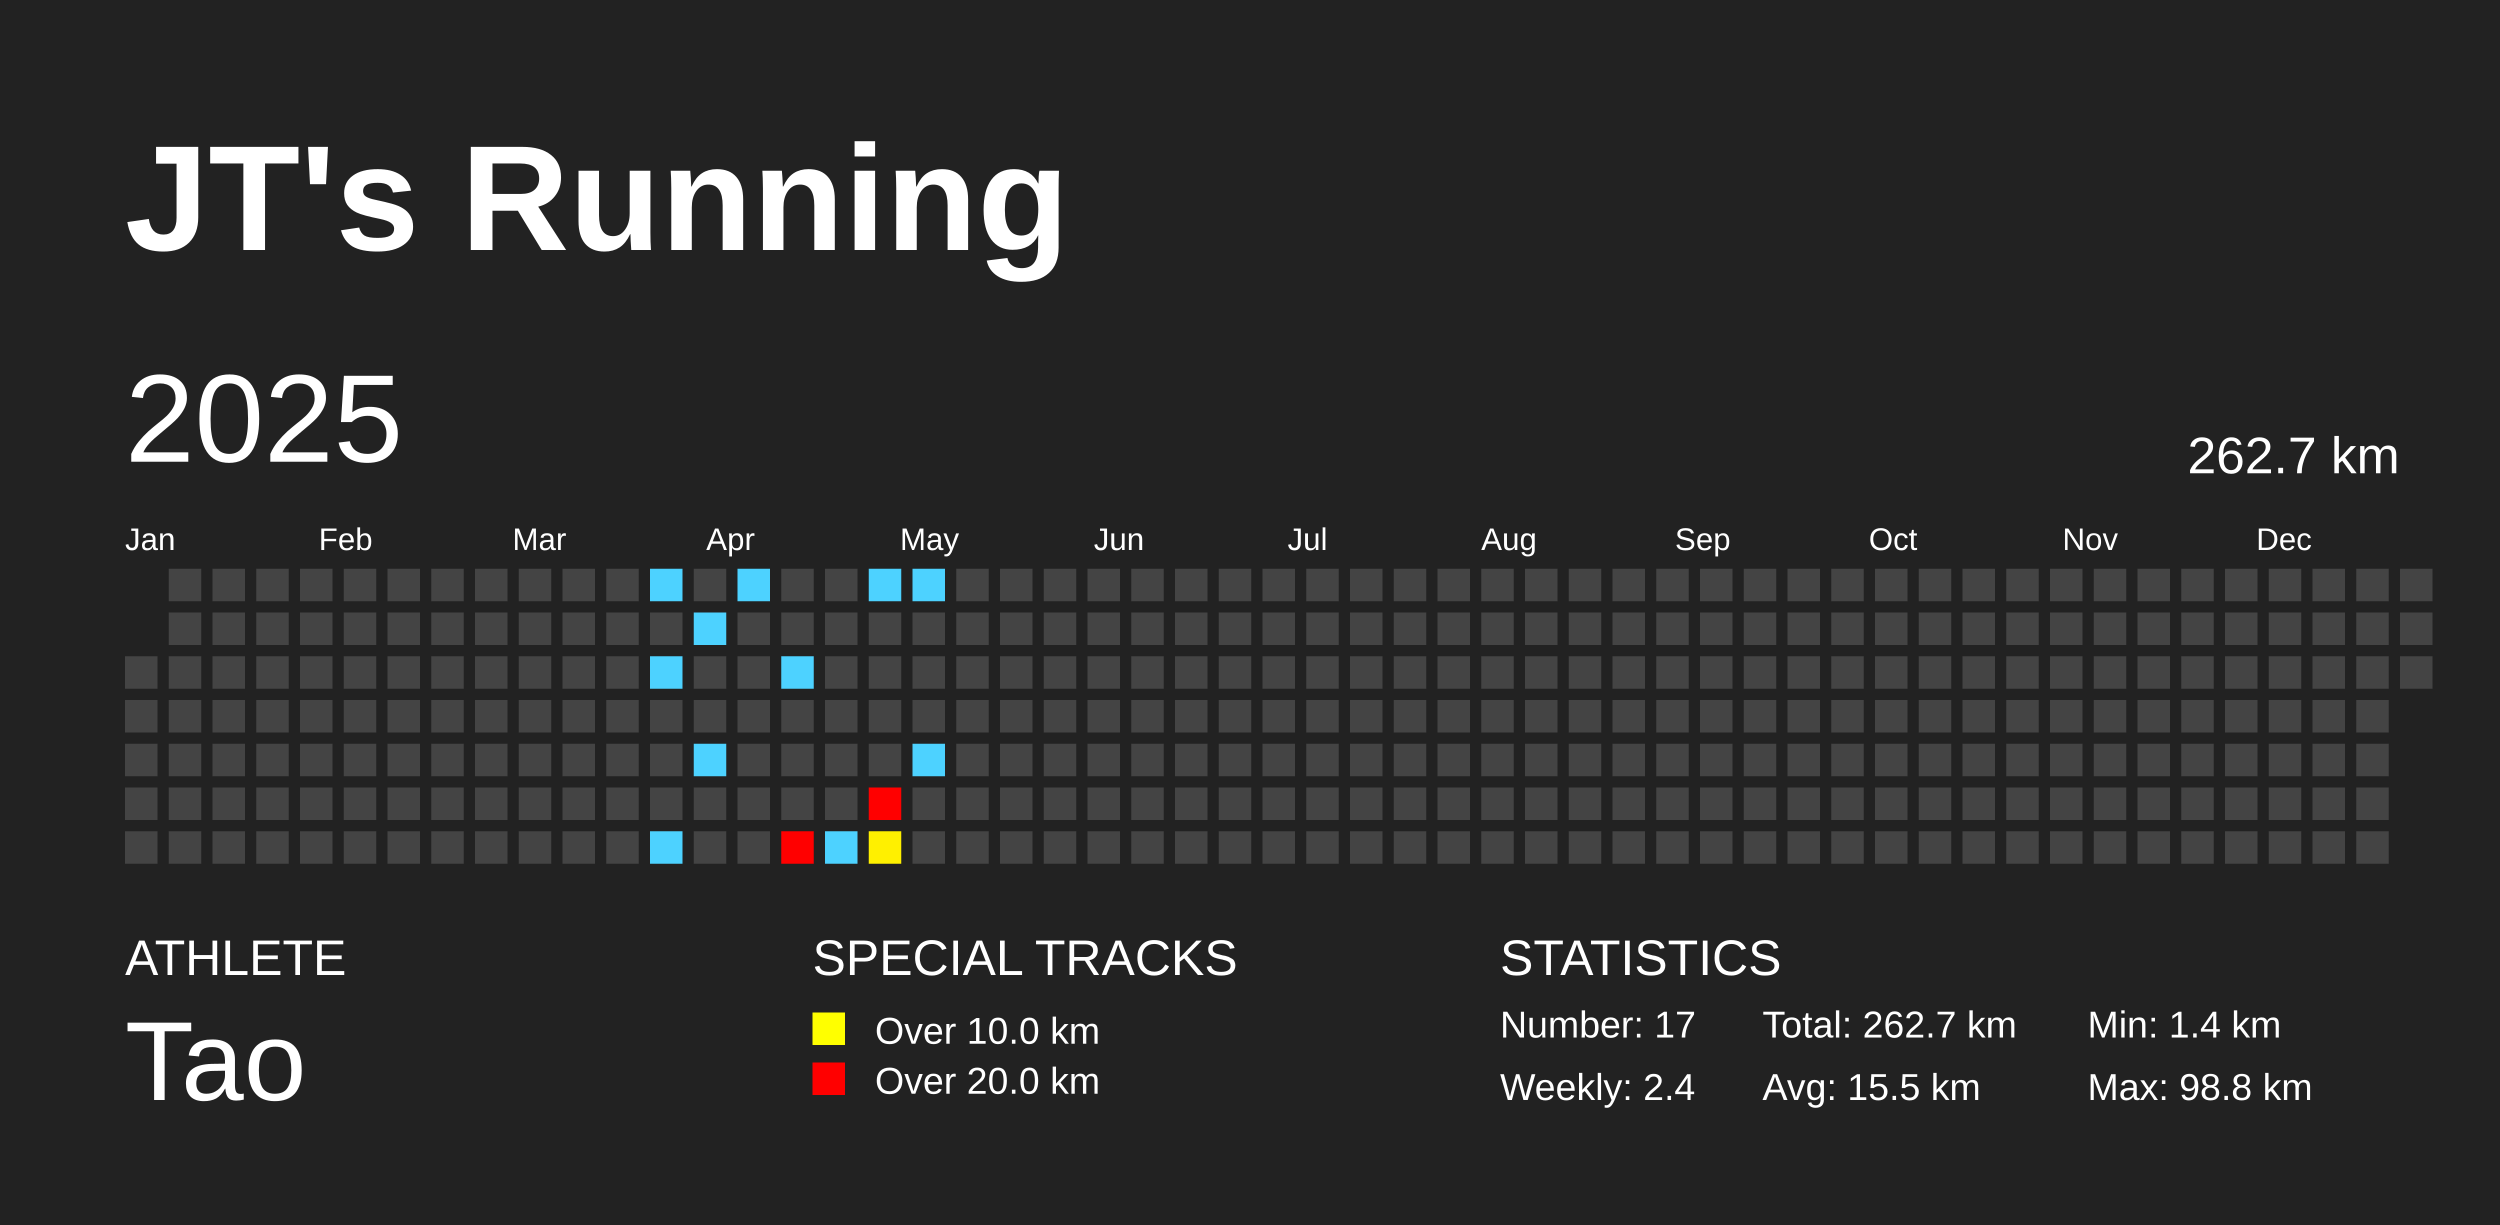
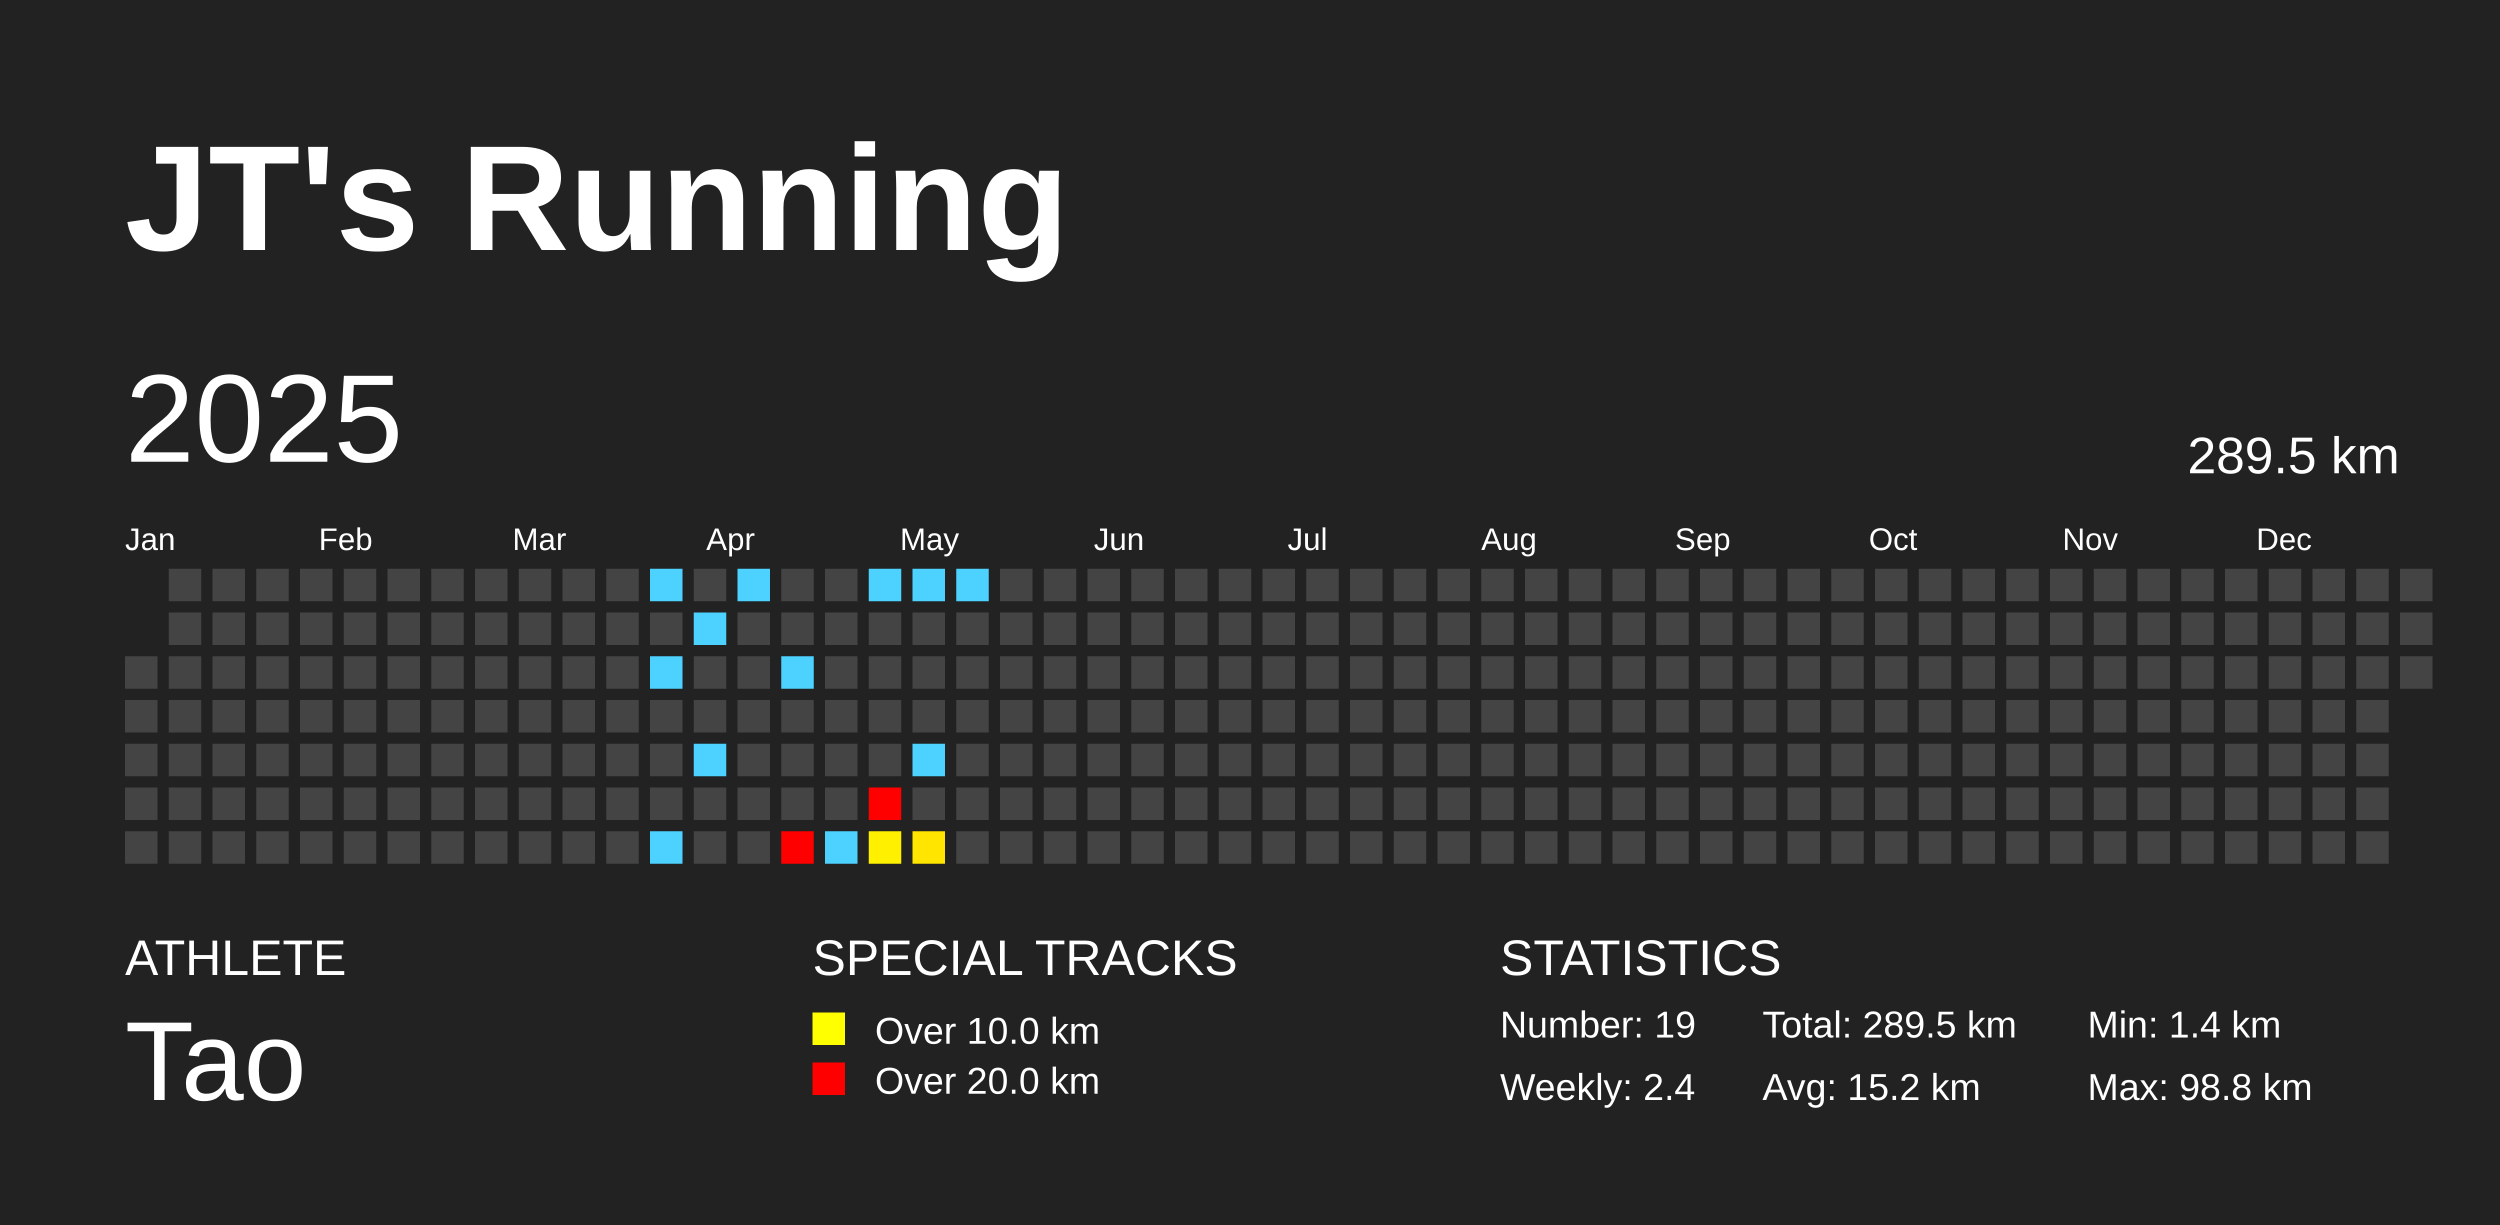
<svg xmlns="http://www.w3.org/2000/svg" baseProfile="full" height="98mm" version="1.1" viewBox="0,0,200,98" width="200mm">
  <defs />
  <rect fill="#222222" height="98" width="200" x="0" y="0" />
  <text fill="#FFFFFF" style="font-size:12px; font-family:Arial; font-weight:bold;" x="10" y="20">JT's Running</text>
  <text fill="#FFFFFF" style="font-size:4px; font-family:Arial" x="10" y="78">ATHLETE</text>
  <text fill="#FFFFFF" style="font-size:9px; font-family:Arial" x="10" y="88">Tao</text>
  <text fill="#FFFFFF" style="font-size:4px; font-family:Arial" x="65" y="78">SPECIAL TRACKS</text>
  <rect fill="yellow" height="2.6" width="2.6" x="65" y="81" />
  <text fill="#FFFFFF" style="font-size:3px; font-family:Arial" x="70" y="83.5">Over 10.0 km</text>
  <rect fill="red" height="2.6" width="2.6" x="65" y="85" />
  <text fill="#FFFFFF" style="font-size:3px; font-family:Arial" x="70" y="87.5">Over 20.0 km</text>
  <text fill="#FFFFFF" style="font-size:4px; font-family:Arial" x="120" y="78">STATISTICS</text>
-   <text fill="#FFFFFF" style="font-size:3px; font-family:Arial" x="120" y="83">Number: 17</text>
+   <text fill="#FFFFFF" style="font-size:3px; font-family:Arial" x="120" y="83">Number: 19</text>
  <text fill="#FFFFFF" style="font-size:3px; font-family:Arial" x="120" y="88">Weekly: 2.4</text>
-   <text fill="#FFFFFF" style="font-size:3px; font-family:Arial" x="141" y="83">Total: 262.7 km</text>
-   <text fill="#FFFFFF" style="font-size:3px; font-family:Arial" x="141" y="88">Avg: 15.5 km</text>
+   <text fill="#FFFFFF" style="font-size:3px; font-family:Arial" x="141" y="83">Total: 289.5 km</text>
+   <text fill="#FFFFFF" style="font-size:3px; font-family:Arial" x="141" y="88">Avg: 15.2 km</text>
  <text fill="#FFFFFF" style="font-size:3px; font-family:Arial" x="167" y="83">Min: 1.4 km</text>
  <text fill="#FFFFFF" style="font-size:3px; font-family:Arial" x="167" y="88">Max: 98.8 km</text>
  <text dominant-baseline="hanging" fill="#FFFFFF" style="font-size:10.0px; font-family:Arial;" x="10" y="30">2025</text>
-   <text dominant-baseline="hanging" fill="#FFFFFF" style="font-size:4.125px; font-family:Arial;" x="175" y="35">262.7 km</text>
+   <text dominant-baseline="hanging" fill="#FFFFFF" style="font-size:4.125px; font-family:Arial;" x="175" y="35">289.5 km</text>
  <text fill="#FFFFFF" style="font-size:2.5px; font-family:Arial" x="10.0" y="44">Jan</text>
  <text fill="#FFFFFF" style="font-size:2.5px; font-family:Arial" x="25.5" y="44">Feb</text>
  <text fill="#FFFFFF" style="font-size:2.5px; font-family:Arial" x="41.0" y="44">Mar</text>
  <text fill="#FFFFFF" style="font-size:2.5px; font-family:Arial" x="56.5" y="44">Apr</text>
  <text fill="#FFFFFF" style="font-size:2.5px; font-family:Arial" x="72.0" y="44">May</text>
  <text fill="#FFFFFF" style="font-size:2.5px; font-family:Arial" x="87.5" y="44">Jun</text>
  <text fill="#FFFFFF" style="font-size:2.5px; font-family:Arial" x="103.0" y="44">Jul</text>
  <text fill="#FFFFFF" style="font-size:2.5px; font-family:Arial" x="118.5" y="44">Aug</text>
  <text fill="#FFFFFF" style="font-size:2.5px; font-family:Arial" x="134.0" y="44">Sep</text>
  <text fill="#FFFFFF" style="font-size:2.5px; font-family:Arial" x="149.5" y="44">Oct</text>
  <text fill="#FFFFFF" style="font-size:2.5px; font-family:Arial" x="165.0" y="44">Nov</text>
  <text fill="#FFFFFF" style="font-size:2.5px; font-family:Arial" x="180.5" y="44">Dec</text>
  <rect fill="#444444" height="2.6" width="2.6" x="10.0" y="52.5" />
  <rect fill="#444444" height="2.6" width="2.6" x="10.0" y="56.0" />
  <rect fill="#444444" height="2.6" width="2.6" x="10.0" y="59.5" />
  <rect fill="#444444" height="2.6" width="2.6" x="10.0" y="63.0" />
  <rect fill="#444444" height="2.6" width="2.6" x="10.0" y="66.5" />
  <rect fill="#444444" height="2.6" width="2.6" x="13.5" y="45.5" />
  <rect fill="#444444" height="2.6" width="2.6" x="13.5" y="49.0" />
  <rect fill="#444444" height="2.6" width="2.6" x="13.5" y="52.5" />
  <rect fill="#444444" height="2.6" width="2.6" x="13.5" y="56.0" />
  <rect fill="#444444" height="2.6" width="2.6" x="13.5" y="59.5" />
  <rect fill="#444444" height="2.6" width="2.6" x="13.5" y="63.0" />
  <rect fill="#444444" height="2.6" width="2.6" x="13.5" y="66.5" />
  <rect fill="#444444" height="2.6" width="2.6" x="17.0" y="45.5" />
  <rect fill="#444444" height="2.6" width="2.6" x="17.0" y="49.0" />
  <rect fill="#444444" height="2.6" width="2.6" x="17.0" y="52.5" />
  <rect fill="#444444" height="2.6" width="2.6" x="17.0" y="56.0" />
  <rect fill="#444444" height="2.6" width="2.6" x="17.0" y="59.5" />
  <rect fill="#444444" height="2.6" width="2.6" x="17.0" y="63.0" />
  <rect fill="#444444" height="2.6" width="2.6" x="17.0" y="66.5" />
  <rect fill="#444444" height="2.6" width="2.6" x="20.5" y="45.5" />
  <rect fill="#444444" height="2.6" width="2.6" x="20.5" y="49.0" />
  <rect fill="#444444" height="2.6" width="2.6" x="20.5" y="52.5" />
  <rect fill="#444444" height="2.6" width="2.6" x="20.5" y="56.0" />
  <rect fill="#444444" height="2.6" width="2.6" x="20.5" y="59.5" />
  <rect fill="#444444" height="2.6" width="2.6" x="20.5" y="63.0" />
  <rect fill="#444444" height="2.6" width="2.6" x="20.5" y="66.5" />
  <rect fill="#444444" height="2.6" width="2.6" x="24.0" y="45.5" />
  <rect fill="#444444" height="2.6" width="2.6" x="24.0" y="49.0" />
  <rect fill="#444444" height="2.6" width="2.6" x="24.0" y="52.5" />
  <rect fill="#444444" height="2.6" width="2.6" x="24.0" y="56.0" />
  <rect fill="#444444" height="2.6" width="2.6" x="24.0" y="59.5" />
  <rect fill="#444444" height="2.6" width="2.6" x="24.0" y="63.0" />
  <rect fill="#444444" height="2.6" width="2.6" x="24.0" y="66.5" />
  <rect fill="#444444" height="2.6" width="2.6" x="27.5" y="45.5" />
  <rect fill="#444444" height="2.6" width="2.6" x="27.5" y="49.0" />
  <rect fill="#444444" height="2.6" width="2.6" x="27.5" y="52.5" />
  <rect fill="#444444" height="2.6" width="2.6" x="27.5" y="56.0" />
  <rect fill="#444444" height="2.6" width="2.6" x="27.5" y="59.5" />
  <rect fill="#444444" height="2.6" width="2.6" x="27.5" y="63.0" />
  <rect fill="#444444" height="2.6" width="2.6" x="27.5" y="66.5" />
  <rect fill="#444444" height="2.6" width="2.6" x="31.0" y="45.5" />
  <rect fill="#444444" height="2.6" width="2.6" x="31.0" y="49.0" />
  <rect fill="#444444" height="2.6" width="2.6" x="31.0" y="52.5" />
  <rect fill="#444444" height="2.6" width="2.6" x="31.0" y="56.0" />
  <rect fill="#444444" height="2.6" width="2.6" x="31.0" y="59.5" />
  <rect fill="#444444" height="2.6" width="2.6" x="31.0" y="63.0" />
  <rect fill="#444444" height="2.6" width="2.6" x="31.0" y="66.5" />
  <rect fill="#444444" height="2.6" width="2.6" x="34.5" y="45.5" />
  <rect fill="#444444" height="2.6" width="2.6" x="34.5" y="49.0" />
  <rect fill="#444444" height="2.6" width="2.6" x="34.5" y="52.5" />
  <rect fill="#444444" height="2.6" width="2.6" x="34.5" y="56.0" />
  <rect fill="#444444" height="2.6" width="2.6" x="34.5" y="59.5" />
  <rect fill="#444444" height="2.6" width="2.6" x="34.5" y="63.0" />
  <rect fill="#444444" height="2.6" width="2.6" x="34.5" y="66.5" />
  <rect fill="#444444" height="2.6" width="2.6" x="38.0" y="45.5" />
  <rect fill="#444444" height="2.6" width="2.6" x="38.0" y="49.0" />
  <rect fill="#444444" height="2.6" width="2.6" x="38.0" y="52.5" />
  <rect fill="#444444" height="2.6" width="2.6" x="38.0" y="56.0" />
  <rect fill="#444444" height="2.6" width="2.6" x="38.0" y="59.5" />
  <rect fill="#444444" height="2.6" width="2.6" x="38.0" y="63.0" />
  <rect fill="#444444" height="2.6" width="2.6" x="38.0" y="66.5" />
  <rect fill="#444444" height="2.6" width="2.6" x="41.5" y="45.5" />
  <rect fill="#444444" height="2.6" width="2.6" x="41.5" y="49.0" />
  <rect fill="#444444" height="2.6" width="2.6" x="41.5" y="52.5" />
  <rect fill="#444444" height="2.6" width="2.6" x="41.5" y="56.0" />
  <rect fill="#444444" height="2.6" width="2.6" x="41.5" y="59.5" />
  <rect fill="#444444" height="2.6" width="2.6" x="41.5" y="63.0" />
  <rect fill="#444444" height="2.6" width="2.6" x="41.5" y="66.5" />
  <rect fill="#444444" height="2.6" width="2.6" x="45.0" y="45.5" />
  <rect fill="#444444" height="2.6" width="2.6" x="45.0" y="49.0" />
  <rect fill="#444444" height="2.6" width="2.6" x="45.0" y="52.5" />
  <rect fill="#444444" height="2.6" width="2.6" x="45.0" y="56.0" />
  <rect fill="#444444" height="2.6" width="2.6" x="45.0" y="59.5" />
  <rect fill="#444444" height="2.6" width="2.6" x="45.0" y="63.0" />
  <rect fill="#444444" height="2.6" width="2.6" x="45.0" y="66.5" />
  <rect fill="#444444" height="2.6" width="2.6" x="48.5" y="45.5" />
  <rect fill="#444444" height="2.6" width="2.6" x="48.5" y="49.0" />
  <rect fill="#444444" height="2.6" width="2.6" x="48.5" y="52.5" />
  <rect fill="#444444" height="2.6" width="2.6" x="48.5" y="56.0" />
  <rect fill="#444444" height="2.6" width="2.6" x="48.5" y="59.5" />
  <rect fill="#444444" height="2.6" width="2.6" x="48.5" y="63.0" />
  <rect fill="#444444" height="2.6" width="2.6" x="48.5" y="66.5" />
  <rect fill="#4dd2ff" height="2.6" width="2.6" x="52.0" y="45.5" />
  <rect fill="#444444" height="2.6" width="2.6" x="52.0" y="49.0" />
  <rect fill="#4dd2ff" height="2.6" width="2.6" x="52.0" y="52.5" />
  <rect fill="#444444" height="2.6" width="2.6" x="52.0" y="56.0" />
  <rect fill="#444444" height="2.6" width="2.6" x="52.0" y="59.5" />
  <rect fill="#444444" height="2.6" width="2.6" x="52.0" y="63.0" />
  <rect fill="#4dd2ff" height="2.6" width="2.6" x="52.0" y="66.5" />
  <rect fill="#444444" height="2.6" width="2.6" x="55.5" y="45.5" />
  <rect fill="#4dd2ff" height="2.6" width="2.6" x="55.5" y="49.0" />
  <rect fill="#444444" height="2.6" width="2.6" x="55.5" y="52.5" />
  <rect fill="#444444" height="2.6" width="2.6" x="55.5" y="56.0" />
  <rect fill="#4dd2ff" height="2.6" width="2.6" x="55.5" y="59.5" />
  <rect fill="#444444" height="2.6" width="2.6" x="55.5" y="63.0" />
  <rect fill="#444444" height="2.6" width="2.6" x="55.5" y="66.5" />
  <rect fill="#4dd2ff" height="2.6" width="2.6" x="59.0" y="45.5" />
  <rect fill="#444444" height="2.6" width="2.6" x="59.0" y="49.0" />
  <rect fill="#444444" height="2.6" width="2.6" x="59.0" y="52.5" />
  <rect fill="#444444" height="2.6" width="2.6" x="59.0" y="56.0" />
  <rect fill="#444444" height="2.6" width="2.6" x="59.0" y="59.5" />
  <rect fill="#444444" height="2.6" width="2.6" x="59.0" y="63.0" />
  <rect fill="#444444" height="2.6" width="2.6" x="59.0" y="66.5" />
  <rect fill="#444444" height="2.6" width="2.6" x="62.5" y="45.5" />
  <rect fill="#444444" height="2.6" width="2.6" x="62.5" y="49.0" />
  <rect fill="#4dd2ff" height="2.6" width="2.6" x="62.5" y="52.5" />
  <rect fill="#444444" height="2.6" width="2.6" x="62.5" y="56.0" />
  <rect fill="#444444" height="2.6" width="2.6" x="62.5" y="59.5" />
  <rect fill="#444444" height="2.6" width="2.6" x="62.5" y="63.0" />
  <rect fill="red" height="2.6" width="2.6" x="62.5" y="66.5" />
  <rect fill="#444444" height="2.6" width="2.6" x="66.0" y="45.5" />
  <rect fill="#444444" height="2.6" width="2.6" x="66.0" y="49.0" />
  <rect fill="#444444" height="2.6" width="2.6" x="66.0" y="52.5" />
  <rect fill="#444444" height="2.6" width="2.6" x="66.0" y="56.0" />
  <rect fill="#444444" height="2.6" width="2.6" x="66.0" y="59.5" />
  <rect fill="#444444" height="2.6" width="2.6" x="66.0" y="63.0" />
  <rect fill="#4dd2ff" height="2.6" width="2.6" x="66.0" y="66.5" />
  <rect fill="#4dd2ff" height="2.6" width="2.6" x="69.5" y="45.5" />
  <rect fill="#444444" height="2.6" width="2.6" x="69.5" y="49.0" />
  <rect fill="#444444" height="2.6" width="2.6" x="69.5" y="52.5" />
  <rect fill="#444444" height="2.6" width="2.6" x="69.5" y="56.0" />
  <rect fill="#444444" height="2.6" width="2.6" x="69.5" y="59.5" />
  <rect fill="red" height="2.6" width="2.6" x="69.5" y="63.0" />
  <rect fill="#fff000" height="2.6" width="2.6" x="69.5" y="66.5" />
  <rect fill="#4dd2ff" height="2.6" width="2.6" x="73.0" y="45.5" />
  <rect fill="#444444" height="2.6" width="2.6" x="73.0" y="49.0" />
  <rect fill="#444444" height="2.6" width="2.6" x="73.0" y="52.5" />
  <rect fill="#444444" height="2.6" width="2.6" x="73.0" y="56.0" />
  <rect fill="#4dd2ff" height="2.6" width="2.6" x="73.0" y="59.5" />
  <rect fill="#444444" height="2.6" width="2.6" x="73.0" y="63.0" />
-   <rect fill="#444444" height="2.6" width="2.6" x="73.0" y="66.5" />
-   <rect fill="#444444" height="2.6" width="2.6" x="76.5" y="45.5" />
+   <rect fill="#ffe500" height="2.6" width="2.6" x="73.0" y="66.5" />
+   <rect fill="#4dd2ff" height="2.6" width="2.6" x="76.5" y="45.5" />
  <rect fill="#444444" height="2.6" width="2.6" x="76.5" y="49.0" />
  <rect fill="#444444" height="2.6" width="2.6" x="76.5" y="52.5" />
  <rect fill="#444444" height="2.6" width="2.6" x="76.5" y="56.0" />
  <rect fill="#444444" height="2.6" width="2.6" x="76.5" y="59.5" />
  <rect fill="#444444" height="2.6" width="2.6" x="76.5" y="63.0" />
  <rect fill="#444444" height="2.6" width="2.6" x="76.5" y="66.5" />
  <rect fill="#444444" height="2.6" width="2.6" x="80.0" y="45.5" />
  <rect fill="#444444" height="2.6" width="2.6" x="80.0" y="49.0" />
  <rect fill="#444444" height="2.6" width="2.6" x="80.0" y="52.5" />
  <rect fill="#444444" height="2.6" width="2.6" x="80.0" y="56.0" />
  <rect fill="#444444" height="2.6" width="2.6" x="80.0" y="59.5" />
  <rect fill="#444444" height="2.6" width="2.6" x="80.0" y="63.0" />
  <rect fill="#444444" height="2.6" width="2.6" x="80.0" y="66.5" />
  <rect fill="#444444" height="2.6" width="2.6" x="83.5" y="45.5" />
  <rect fill="#444444" height="2.6" width="2.6" x="83.5" y="49.0" />
  <rect fill="#444444" height="2.6" width="2.6" x="83.5" y="52.5" />
  <rect fill="#444444" height="2.6" width="2.6" x="83.5" y="56.0" />
  <rect fill="#444444" height="2.6" width="2.6" x="83.5" y="59.5" />
  <rect fill="#444444" height="2.6" width="2.6" x="83.5" y="63.0" />
  <rect fill="#444444" height="2.6" width="2.6" x="83.5" y="66.5" />
  <rect fill="#444444" height="2.6" width="2.6" x="87.0" y="45.5" />
  <rect fill="#444444" height="2.6" width="2.6" x="87.0" y="49.0" />
  <rect fill="#444444" height="2.6" width="2.6" x="87.0" y="52.5" />
  <rect fill="#444444" height="2.6" width="2.6" x="87.0" y="56.0" />
  <rect fill="#444444" height="2.6" width="2.6" x="87.0" y="59.5" />
  <rect fill="#444444" height="2.6" width="2.6" x="87.0" y="63.0" />
  <rect fill="#444444" height="2.6" width="2.6" x="87.0" y="66.5" />
  <rect fill="#444444" height="2.6" width="2.6" x="90.5" y="45.5" />
  <rect fill="#444444" height="2.6" width="2.6" x="90.5" y="49.0" />
  <rect fill="#444444" height="2.6" width="2.6" x="90.5" y="52.5" />
  <rect fill="#444444" height="2.6" width="2.6" x="90.5" y="56.0" />
  <rect fill="#444444" height="2.6" width="2.6" x="90.5" y="59.5" />
  <rect fill="#444444" height="2.6" width="2.6" x="90.5" y="63.0" />
  <rect fill="#444444" height="2.6" width="2.6" x="90.5" y="66.5" />
  <rect fill="#444444" height="2.6" width="2.6" x="94.0" y="45.5" />
  <rect fill="#444444" height="2.6" width="2.6" x="94.0" y="49.0" />
  <rect fill="#444444" height="2.6" width="2.6" x="94.0" y="52.5" />
  <rect fill="#444444" height="2.6" width="2.6" x="94.0" y="56.0" />
  <rect fill="#444444" height="2.6" width="2.6" x="94.0" y="59.5" />
  <rect fill="#444444" height="2.6" width="2.6" x="94.0" y="63.0" />
  <rect fill="#444444" height="2.6" width="2.6" x="94.0" y="66.5" />
  <rect fill="#444444" height="2.6" width="2.6" x="97.5" y="45.5" />
  <rect fill="#444444" height="2.6" width="2.6" x="97.5" y="49.0" />
  <rect fill="#444444" height="2.6" width="2.6" x="97.5" y="52.5" />
  <rect fill="#444444" height="2.6" width="2.6" x="97.5" y="56.0" />
  <rect fill="#444444" height="2.6" width="2.6" x="97.5" y="59.5" />
  <rect fill="#444444" height="2.6" width="2.6" x="97.5" y="63.0" />
  <rect fill="#444444" height="2.6" width="2.6" x="97.5" y="66.5" />
  <rect fill="#444444" height="2.6" width="2.6" x="101.0" y="45.5" />
  <rect fill="#444444" height="2.6" width="2.6" x="101.0" y="49.0" />
  <rect fill="#444444" height="2.6" width="2.6" x="101.0" y="52.5" />
  <rect fill="#444444" height="2.6" width="2.6" x="101.0" y="56.0" />
  <rect fill="#444444" height="2.6" width="2.6" x="101.0" y="59.5" />
  <rect fill="#444444" height="2.6" width="2.6" x="101.0" y="63.0" />
  <rect fill="#444444" height="2.6" width="2.6" x="101.0" y="66.5" />
  <rect fill="#444444" height="2.6" width="2.6" x="104.5" y="45.5" />
  <rect fill="#444444" height="2.6" width="2.6" x="104.5" y="49.0" />
  <rect fill="#444444" height="2.6" width="2.6" x="104.5" y="52.5" />
  <rect fill="#444444" height="2.6" width="2.6" x="104.5" y="56.0" />
  <rect fill="#444444" height="2.6" width="2.6" x="104.5" y="59.5" />
  <rect fill="#444444" height="2.6" width="2.6" x="104.5" y="63.0" />
  <rect fill="#444444" height="2.6" width="2.6" x="104.5" y="66.5" />
  <rect fill="#444444" height="2.6" width="2.6" x="108.0" y="45.5" />
  <rect fill="#444444" height="2.6" width="2.6" x="108.0" y="49.0" />
  <rect fill="#444444" height="2.6" width="2.6" x="108.0" y="52.5" />
  <rect fill="#444444" height="2.6" width="2.6" x="108.0" y="56.0" />
  <rect fill="#444444" height="2.6" width="2.6" x="108.0" y="59.5" />
  <rect fill="#444444" height="2.6" width="2.6" x="108.0" y="63.0" />
  <rect fill="#444444" height="2.6" width="2.6" x="108.0" y="66.5" />
  <rect fill="#444444" height="2.6" width="2.6" x="111.5" y="45.5" />
  <rect fill="#444444" height="2.6" width="2.6" x="111.5" y="49.0" />
  <rect fill="#444444" height="2.6" width="2.6" x="111.5" y="52.5" />
  <rect fill="#444444" height="2.6" width="2.6" x="111.5" y="56.0" />
  <rect fill="#444444" height="2.6" width="2.6" x="111.5" y="59.5" />
  <rect fill="#444444" height="2.6" width="2.6" x="111.5" y="63.0" />
  <rect fill="#444444" height="2.6" width="2.6" x="111.5" y="66.5" />
  <rect fill="#444444" height="2.6" width="2.6" x="115.0" y="45.5" />
  <rect fill="#444444" height="2.6" width="2.6" x="115.0" y="49.0" />
  <rect fill="#444444" height="2.6" width="2.6" x="115.0" y="52.5" />
  <rect fill="#444444" height="2.6" width="2.6" x="115.0" y="56.0" />
  <rect fill="#444444" height="2.6" width="2.6" x="115.0" y="59.5" />
  <rect fill="#444444" height="2.6" width="2.6" x="115.0" y="63.0" />
  <rect fill="#444444" height="2.6" width="2.6" x="115.0" y="66.5" />
  <rect fill="#444444" height="2.6" width="2.6" x="118.5" y="45.5" />
  <rect fill="#444444" height="2.6" width="2.6" x="118.5" y="49.0" />
  <rect fill="#444444" height="2.6" width="2.6" x="118.5" y="52.5" />
  <rect fill="#444444" height="2.6" width="2.6" x="118.5" y="56.0" />
  <rect fill="#444444" height="2.6" width="2.6" x="118.5" y="59.5" />
  <rect fill="#444444" height="2.6" width="2.6" x="118.5" y="63.0" />
  <rect fill="#444444" height="2.6" width="2.6" x="118.5" y="66.5" />
  <rect fill="#444444" height="2.6" width="2.6" x="122.0" y="45.5" />
  <rect fill="#444444" height="2.6" width="2.6" x="122.0" y="49.0" />
  <rect fill="#444444" height="2.6" width="2.6" x="122.0" y="52.5" />
  <rect fill="#444444" height="2.6" width="2.6" x="122.0" y="56.0" />
  <rect fill="#444444" height="2.6" width="2.6" x="122.0" y="59.5" />
  <rect fill="#444444" height="2.6" width="2.6" x="122.0" y="63.0" />
  <rect fill="#444444" height="2.6" width="2.6" x="122.0" y="66.5" />
  <rect fill="#444444" height="2.6" width="2.6" x="125.5" y="45.5" />
  <rect fill="#444444" height="2.6" width="2.6" x="125.5" y="49.0" />
  <rect fill="#444444" height="2.6" width="2.6" x="125.5" y="52.5" />
  <rect fill="#444444" height="2.6" width="2.6" x="125.5" y="56.0" />
  <rect fill="#444444" height="2.6" width="2.6" x="125.5" y="59.5" />
  <rect fill="#444444" height="2.6" width="2.6" x="125.5" y="63.0" />
  <rect fill="#444444" height="2.6" width="2.6" x="125.5" y="66.5" />
  <rect fill="#444444" height="2.6" width="2.6" x="129.0" y="45.5" />
  <rect fill="#444444" height="2.6" width="2.6" x="129.0" y="49.0" />
  <rect fill="#444444" height="2.6" width="2.6" x="129.0" y="52.5" />
  <rect fill="#444444" height="2.6" width="2.6" x="129.0" y="56.0" />
  <rect fill="#444444" height="2.6" width="2.6" x="129.0" y="59.5" />
  <rect fill="#444444" height="2.6" width="2.6" x="129.0" y="63.0" />
  <rect fill="#444444" height="2.6" width="2.6" x="129.0" y="66.5" />
  <rect fill="#444444" height="2.6" width="2.6" x="132.5" y="45.5" />
  <rect fill="#444444" height="2.6" width="2.6" x="132.5" y="49.0" />
  <rect fill="#444444" height="2.6" width="2.6" x="132.5" y="52.5" />
  <rect fill="#444444" height="2.6" width="2.6" x="132.5" y="56.0" />
  <rect fill="#444444" height="2.6" width="2.6" x="132.5" y="59.5" />
  <rect fill="#444444" height="2.6" width="2.6" x="132.5" y="63.0" />
  <rect fill="#444444" height="2.6" width="2.6" x="132.5" y="66.5" />
  <rect fill="#444444" height="2.6" width="2.6" x="136.0" y="45.5" />
  <rect fill="#444444" height="2.6" width="2.6" x="136.0" y="49.0" />
  <rect fill="#444444" height="2.6" width="2.6" x="136.0" y="52.5" />
  <rect fill="#444444" height="2.6" width="2.6" x="136.0" y="56.0" />
  <rect fill="#444444" height="2.6" width="2.6" x="136.0" y="59.5" />
  <rect fill="#444444" height="2.6" width="2.6" x="136.0" y="63.0" />
  <rect fill="#444444" height="2.6" width="2.6" x="136.0" y="66.5" />
  <rect fill="#444444" height="2.6" width="2.6" x="139.5" y="45.5" />
  <rect fill="#444444" height="2.6" width="2.6" x="139.5" y="49.0" />
  <rect fill="#444444" height="2.6" width="2.6" x="139.5" y="52.5" />
  <rect fill="#444444" height="2.6" width="2.6" x="139.5" y="56.0" />
  <rect fill="#444444" height="2.6" width="2.6" x="139.5" y="59.5" />
  <rect fill="#444444" height="2.6" width="2.6" x="139.5" y="63.0" />
  <rect fill="#444444" height="2.6" width="2.6" x="139.5" y="66.5" />
  <rect fill="#444444" height="2.6" width="2.6" x="143.0" y="45.5" />
  <rect fill="#444444" height="2.6" width="2.6" x="143.0" y="49.0" />
  <rect fill="#444444" height="2.6" width="2.6" x="143.0" y="52.5" />
  <rect fill="#444444" height="2.6" width="2.6" x="143.0" y="56.0" />
  <rect fill="#444444" height="2.6" width="2.6" x="143.0" y="59.5" />
  <rect fill="#444444" height="2.6" width="2.6" x="143.0" y="63.0" />
  <rect fill="#444444" height="2.6" width="2.6" x="143.0" y="66.5" />
  <rect fill="#444444" height="2.6" width="2.6" x="146.5" y="45.5" />
  <rect fill="#444444" height="2.6" width="2.6" x="146.5" y="49.0" />
  <rect fill="#444444" height="2.6" width="2.6" x="146.5" y="52.5" />
  <rect fill="#444444" height="2.6" width="2.6" x="146.5" y="56.0" />
  <rect fill="#444444" height="2.6" width="2.6" x="146.5" y="59.5" />
  <rect fill="#444444" height="2.6" width="2.6" x="146.5" y="63.0" />
  <rect fill="#444444" height="2.6" width="2.6" x="146.5" y="66.5" />
  <rect fill="#444444" height="2.6" width="2.6" x="150.0" y="45.5" />
  <rect fill="#444444" height="2.6" width="2.6" x="150.0" y="49.0" />
  <rect fill="#444444" height="2.6" width="2.6" x="150.0" y="52.5" />
  <rect fill="#444444" height="2.6" width="2.6" x="150.0" y="56.0" />
  <rect fill="#444444" height="2.6" width="2.6" x="150.0" y="59.5" />
  <rect fill="#444444" height="2.6" width="2.6" x="150.0" y="63.0" />
  <rect fill="#444444" height="2.6" width="2.6" x="150.0" y="66.5" />
  <rect fill="#444444" height="2.6" width="2.6" x="153.5" y="45.5" />
  <rect fill="#444444" height="2.6" width="2.6" x="153.5" y="49.0" />
  <rect fill="#444444" height="2.6" width="2.6" x="153.5" y="52.5" />
  <rect fill="#444444" height="2.6" width="2.6" x="153.5" y="56.0" />
  <rect fill="#444444" height="2.6" width="2.6" x="153.5" y="59.5" />
  <rect fill="#444444" height="2.6" width="2.6" x="153.5" y="63.0" />
  <rect fill="#444444" height="2.6" width="2.6" x="153.5" y="66.5" />
  <rect fill="#444444" height="2.6" width="2.6" x="157.0" y="45.5" />
  <rect fill="#444444" height="2.6" width="2.6" x="157.0" y="49.0" />
  <rect fill="#444444" height="2.6" width="2.6" x="157.0" y="52.5" />
  <rect fill="#444444" height="2.6" width="2.6" x="157.0" y="56.0" />
  <rect fill="#444444" height="2.6" width="2.6" x="157.0" y="59.5" />
  <rect fill="#444444" height="2.6" width="2.6" x="157.0" y="63.0" />
  <rect fill="#444444" height="2.6" width="2.6" x="157.0" y="66.5" />
  <rect fill="#444444" height="2.6" width="2.6" x="160.5" y="45.5" />
  <rect fill="#444444" height="2.6" width="2.6" x="160.5" y="49.0" />
  <rect fill="#444444" height="2.6" width="2.6" x="160.5" y="52.5" />
  <rect fill="#444444" height="2.6" width="2.6" x="160.5" y="56.0" />
  <rect fill="#444444" height="2.6" width="2.6" x="160.5" y="59.5" />
  <rect fill="#444444" height="2.6" width="2.6" x="160.5" y="63.0" />
  <rect fill="#444444" height="2.6" width="2.6" x="160.5" y="66.5" />
  <rect fill="#444444" height="2.6" width="2.6" x="164.0" y="45.5" />
  <rect fill="#444444" height="2.6" width="2.6" x="164.0" y="49.0" />
  <rect fill="#444444" height="2.6" width="2.6" x="164.0" y="52.5" />
  <rect fill="#444444" height="2.6" width="2.6" x="164.0" y="56.0" />
  <rect fill="#444444" height="2.6" width="2.6" x="164.0" y="59.5" />
  <rect fill="#444444" height="2.6" width="2.6" x="164.0" y="63.0" />
  <rect fill="#444444" height="2.6" width="2.6" x="164.0" y="66.5" />
  <rect fill="#444444" height="2.6" width="2.6" x="167.5" y="45.5" />
  <rect fill="#444444" height="2.6" width="2.6" x="167.5" y="49.0" />
  <rect fill="#444444" height="2.6" width="2.6" x="167.5" y="52.5" />
  <rect fill="#444444" height="2.6" width="2.6" x="167.5" y="56.0" />
  <rect fill="#444444" height="2.6" width="2.6" x="167.5" y="59.5" />
  <rect fill="#444444" height="2.6" width="2.6" x="167.5" y="63.0" />
  <rect fill="#444444" height="2.6" width="2.6" x="167.5" y="66.5" />
  <rect fill="#444444" height="2.6" width="2.6" x="171.0" y="45.5" />
  <rect fill="#444444" height="2.6" width="2.6" x="171.0" y="49.0" />
  <rect fill="#444444" height="2.6" width="2.6" x="171.0" y="52.5" />
  <rect fill="#444444" height="2.6" width="2.6" x="171.0" y="56.0" />
  <rect fill="#444444" height="2.6" width="2.6" x="171.0" y="59.5" />
  <rect fill="#444444" height="2.6" width="2.6" x="171.0" y="63.0" />
  <rect fill="#444444" height="2.6" width="2.6" x="171.0" y="66.5" />
  <rect fill="#444444" height="2.6" width="2.6" x="174.5" y="45.5" />
  <rect fill="#444444" height="2.6" width="2.6" x="174.5" y="49.0" />
  <rect fill="#444444" height="2.6" width="2.6" x="174.5" y="52.5" />
  <rect fill="#444444" height="2.6" width="2.6" x="174.5" y="56.0" />
  <rect fill="#444444" height="2.6" width="2.6" x="174.5" y="59.5" />
  <rect fill="#444444" height="2.6" width="2.6" x="174.5" y="63.0" />
  <rect fill="#444444" height="2.6" width="2.6" x="174.5" y="66.5" />
  <rect fill="#444444" height="2.6" width="2.6" x="178.0" y="45.5" />
  <rect fill="#444444" height="2.6" width="2.6" x="178.0" y="49.0" />
  <rect fill="#444444" height="2.6" width="2.6" x="178.0" y="52.5" />
  <rect fill="#444444" height="2.6" width="2.6" x="178.0" y="56.0" />
  <rect fill="#444444" height="2.6" width="2.6" x="178.0" y="59.5" />
  <rect fill="#444444" height="2.6" width="2.6" x="178.0" y="63.0" />
  <rect fill="#444444" height="2.6" width="2.6" x="178.0" y="66.5" />
  <rect fill="#444444" height="2.6" width="2.6" x="181.5" y="45.5" />
  <rect fill="#444444" height="2.6" width="2.6" x="181.5" y="49.0" />
  <rect fill="#444444" height="2.6" width="2.6" x="181.5" y="52.5" />
  <rect fill="#444444" height="2.6" width="2.6" x="181.5" y="56.0" />
  <rect fill="#444444" height="2.6" width="2.6" x="181.5" y="59.5" />
  <rect fill="#444444" height="2.6" width="2.6" x="181.5" y="63.0" />
  <rect fill="#444444" height="2.6" width="2.6" x="181.5" y="66.5" />
  <rect fill="#444444" height="2.6" width="2.6" x="185.0" y="45.5" />
  <rect fill="#444444" height="2.6" width="2.6" x="185.0" y="49.0" />
  <rect fill="#444444" height="2.6" width="2.6" x="185.0" y="52.5" />
  <rect fill="#444444" height="2.6" width="2.6" x="185.0" y="56.0" />
  <rect fill="#444444" height="2.6" width="2.6" x="185.0" y="59.5" />
  <rect fill="#444444" height="2.6" width="2.6" x="185.0" y="63.0" />
  <rect fill="#444444" height="2.6" width="2.6" x="185.0" y="66.5" />
  <rect fill="#444444" height="2.6" width="2.6" x="188.5" y="45.5" />
  <rect fill="#444444" height="2.6" width="2.6" x="188.5" y="49.0" />
  <rect fill="#444444" height="2.6" width="2.6" x="188.5" y="52.5" />
  <rect fill="#444444" height="2.6" width="2.6" x="188.5" y="56.0" />
  <rect fill="#444444" height="2.6" width="2.6" x="188.5" y="59.5" />
  <rect fill="#444444" height="2.6" width="2.6" x="188.5" y="63.0" />
  <rect fill="#444444" height="2.6" width="2.6" x="188.5" y="66.5" />
  <rect fill="#444444" height="2.6" width="2.6" x="192.0" y="45.5" />
  <rect fill="#444444" height="2.6" width="2.6" x="192.0" y="49.0" />
  <rect fill="#444444" height="2.6" width="2.6" x="192.0" y="52.5" />
</svg>
